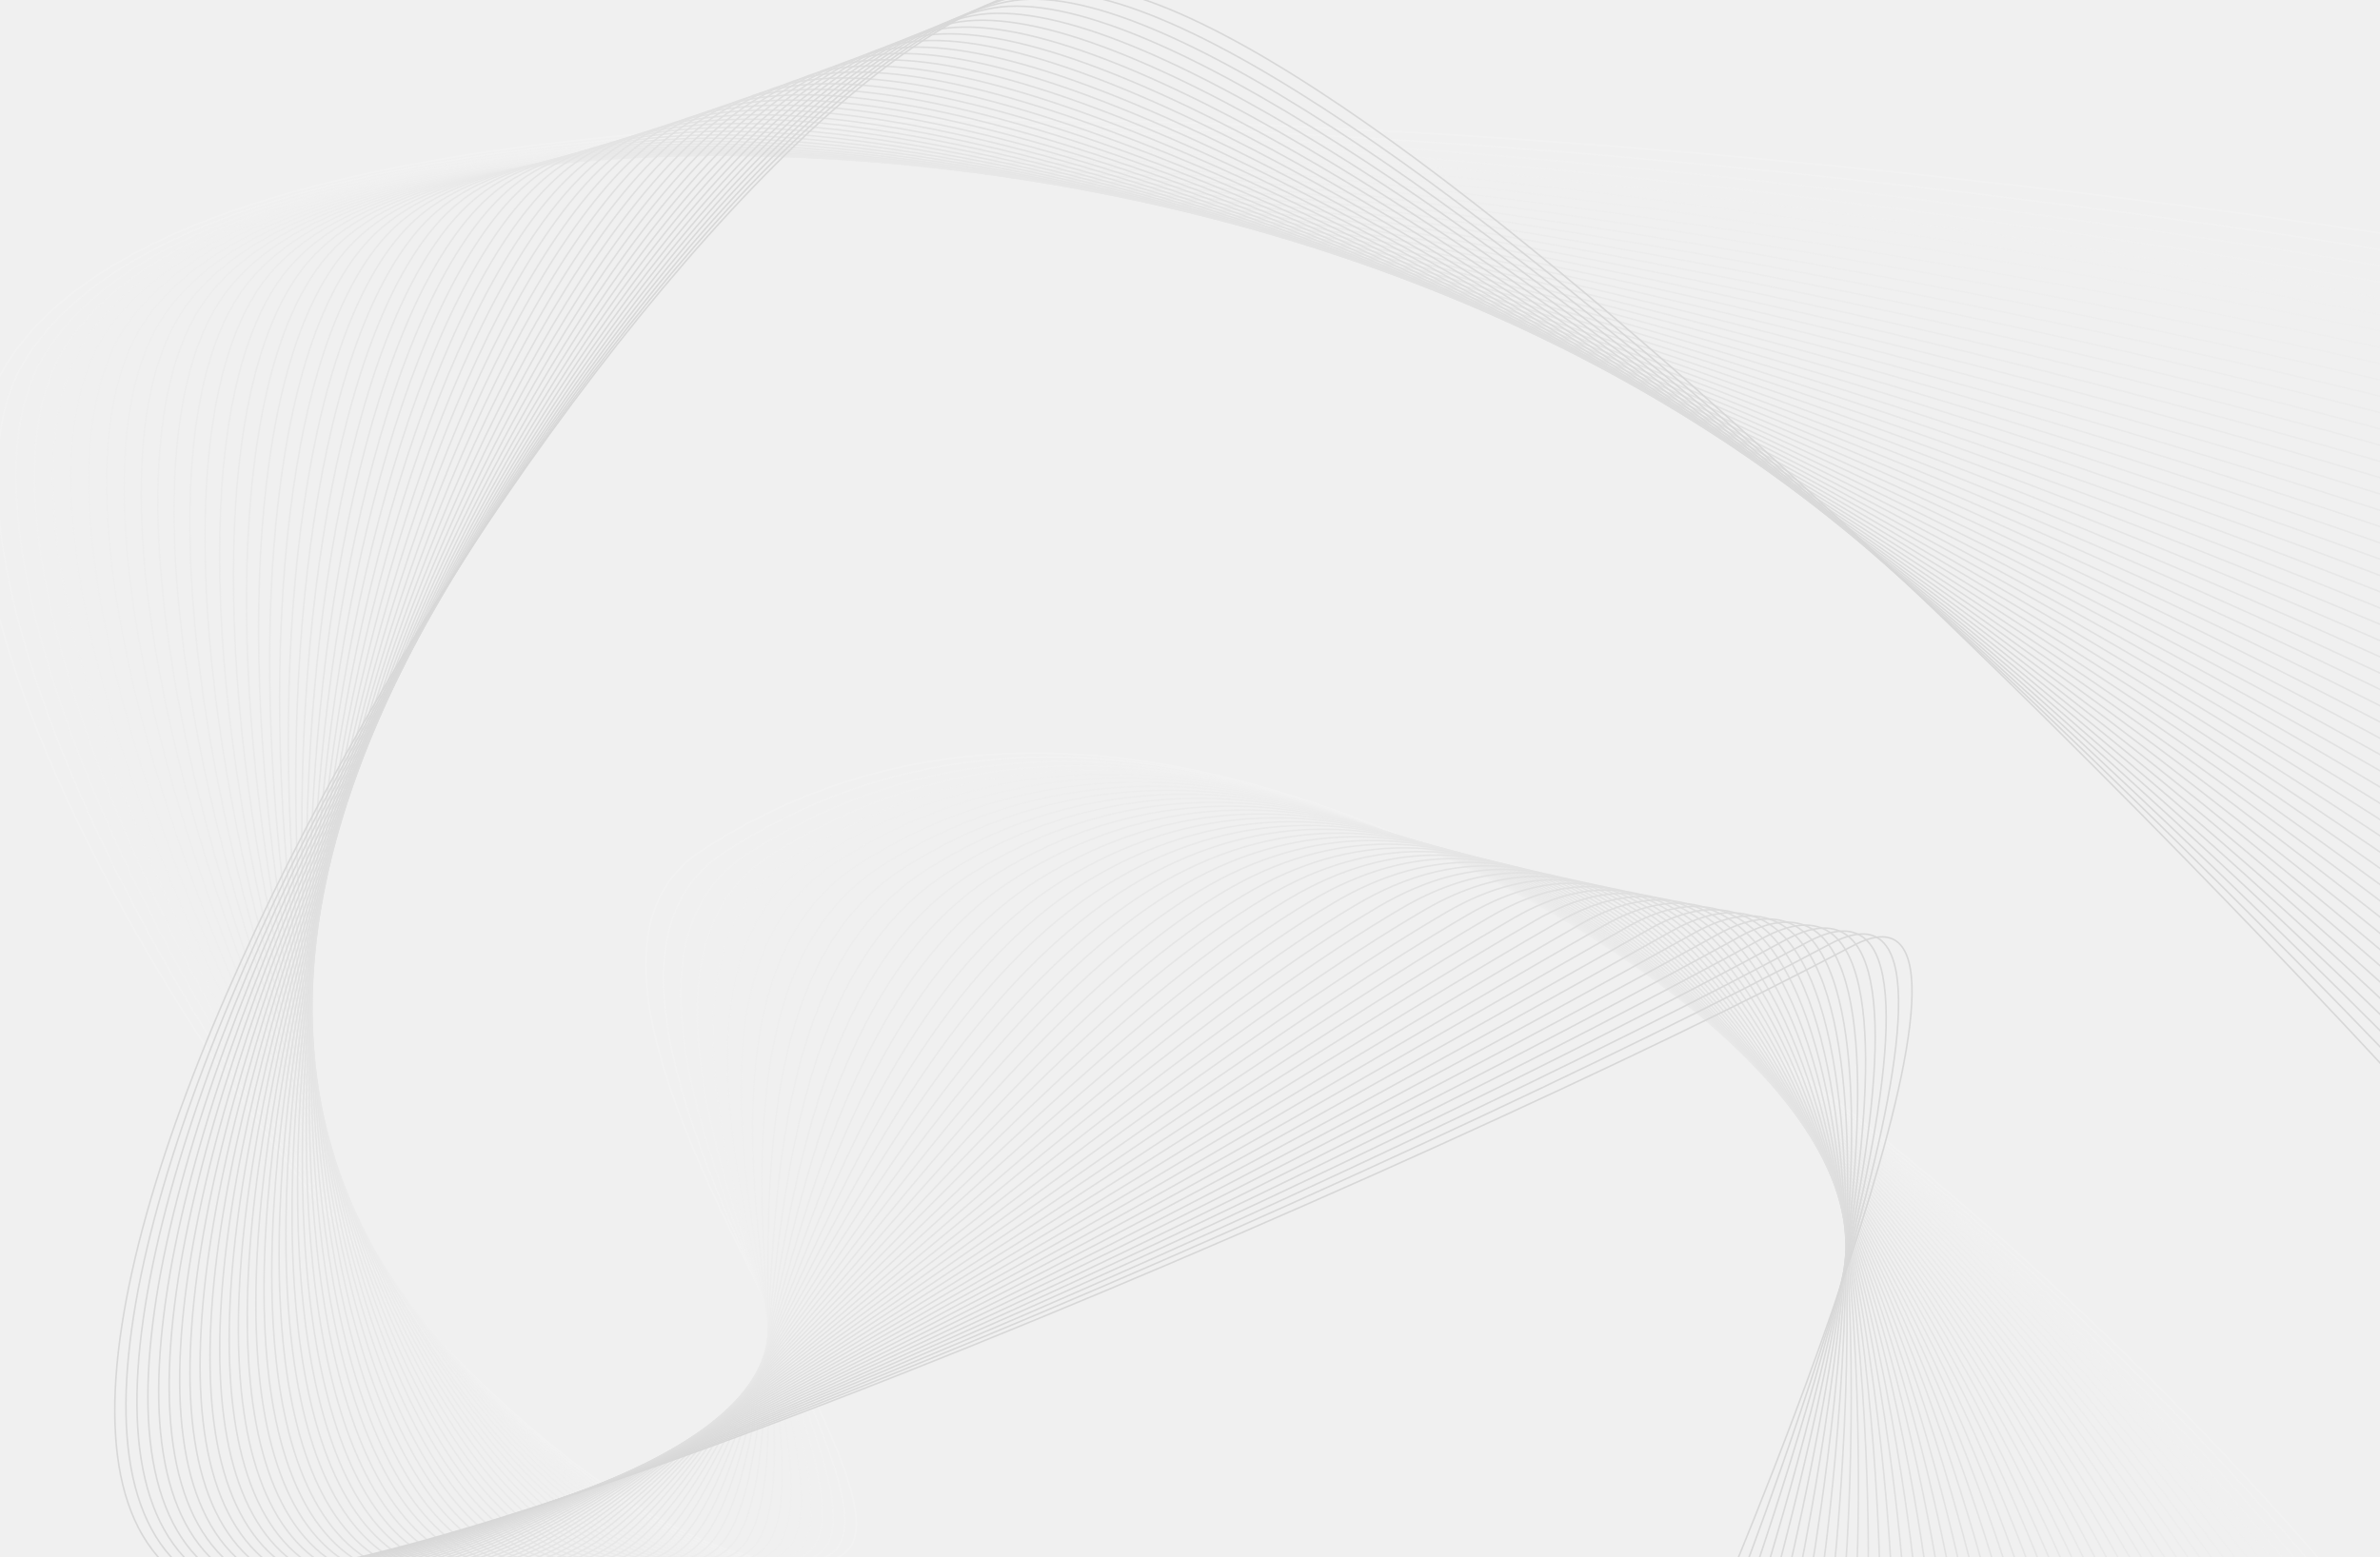
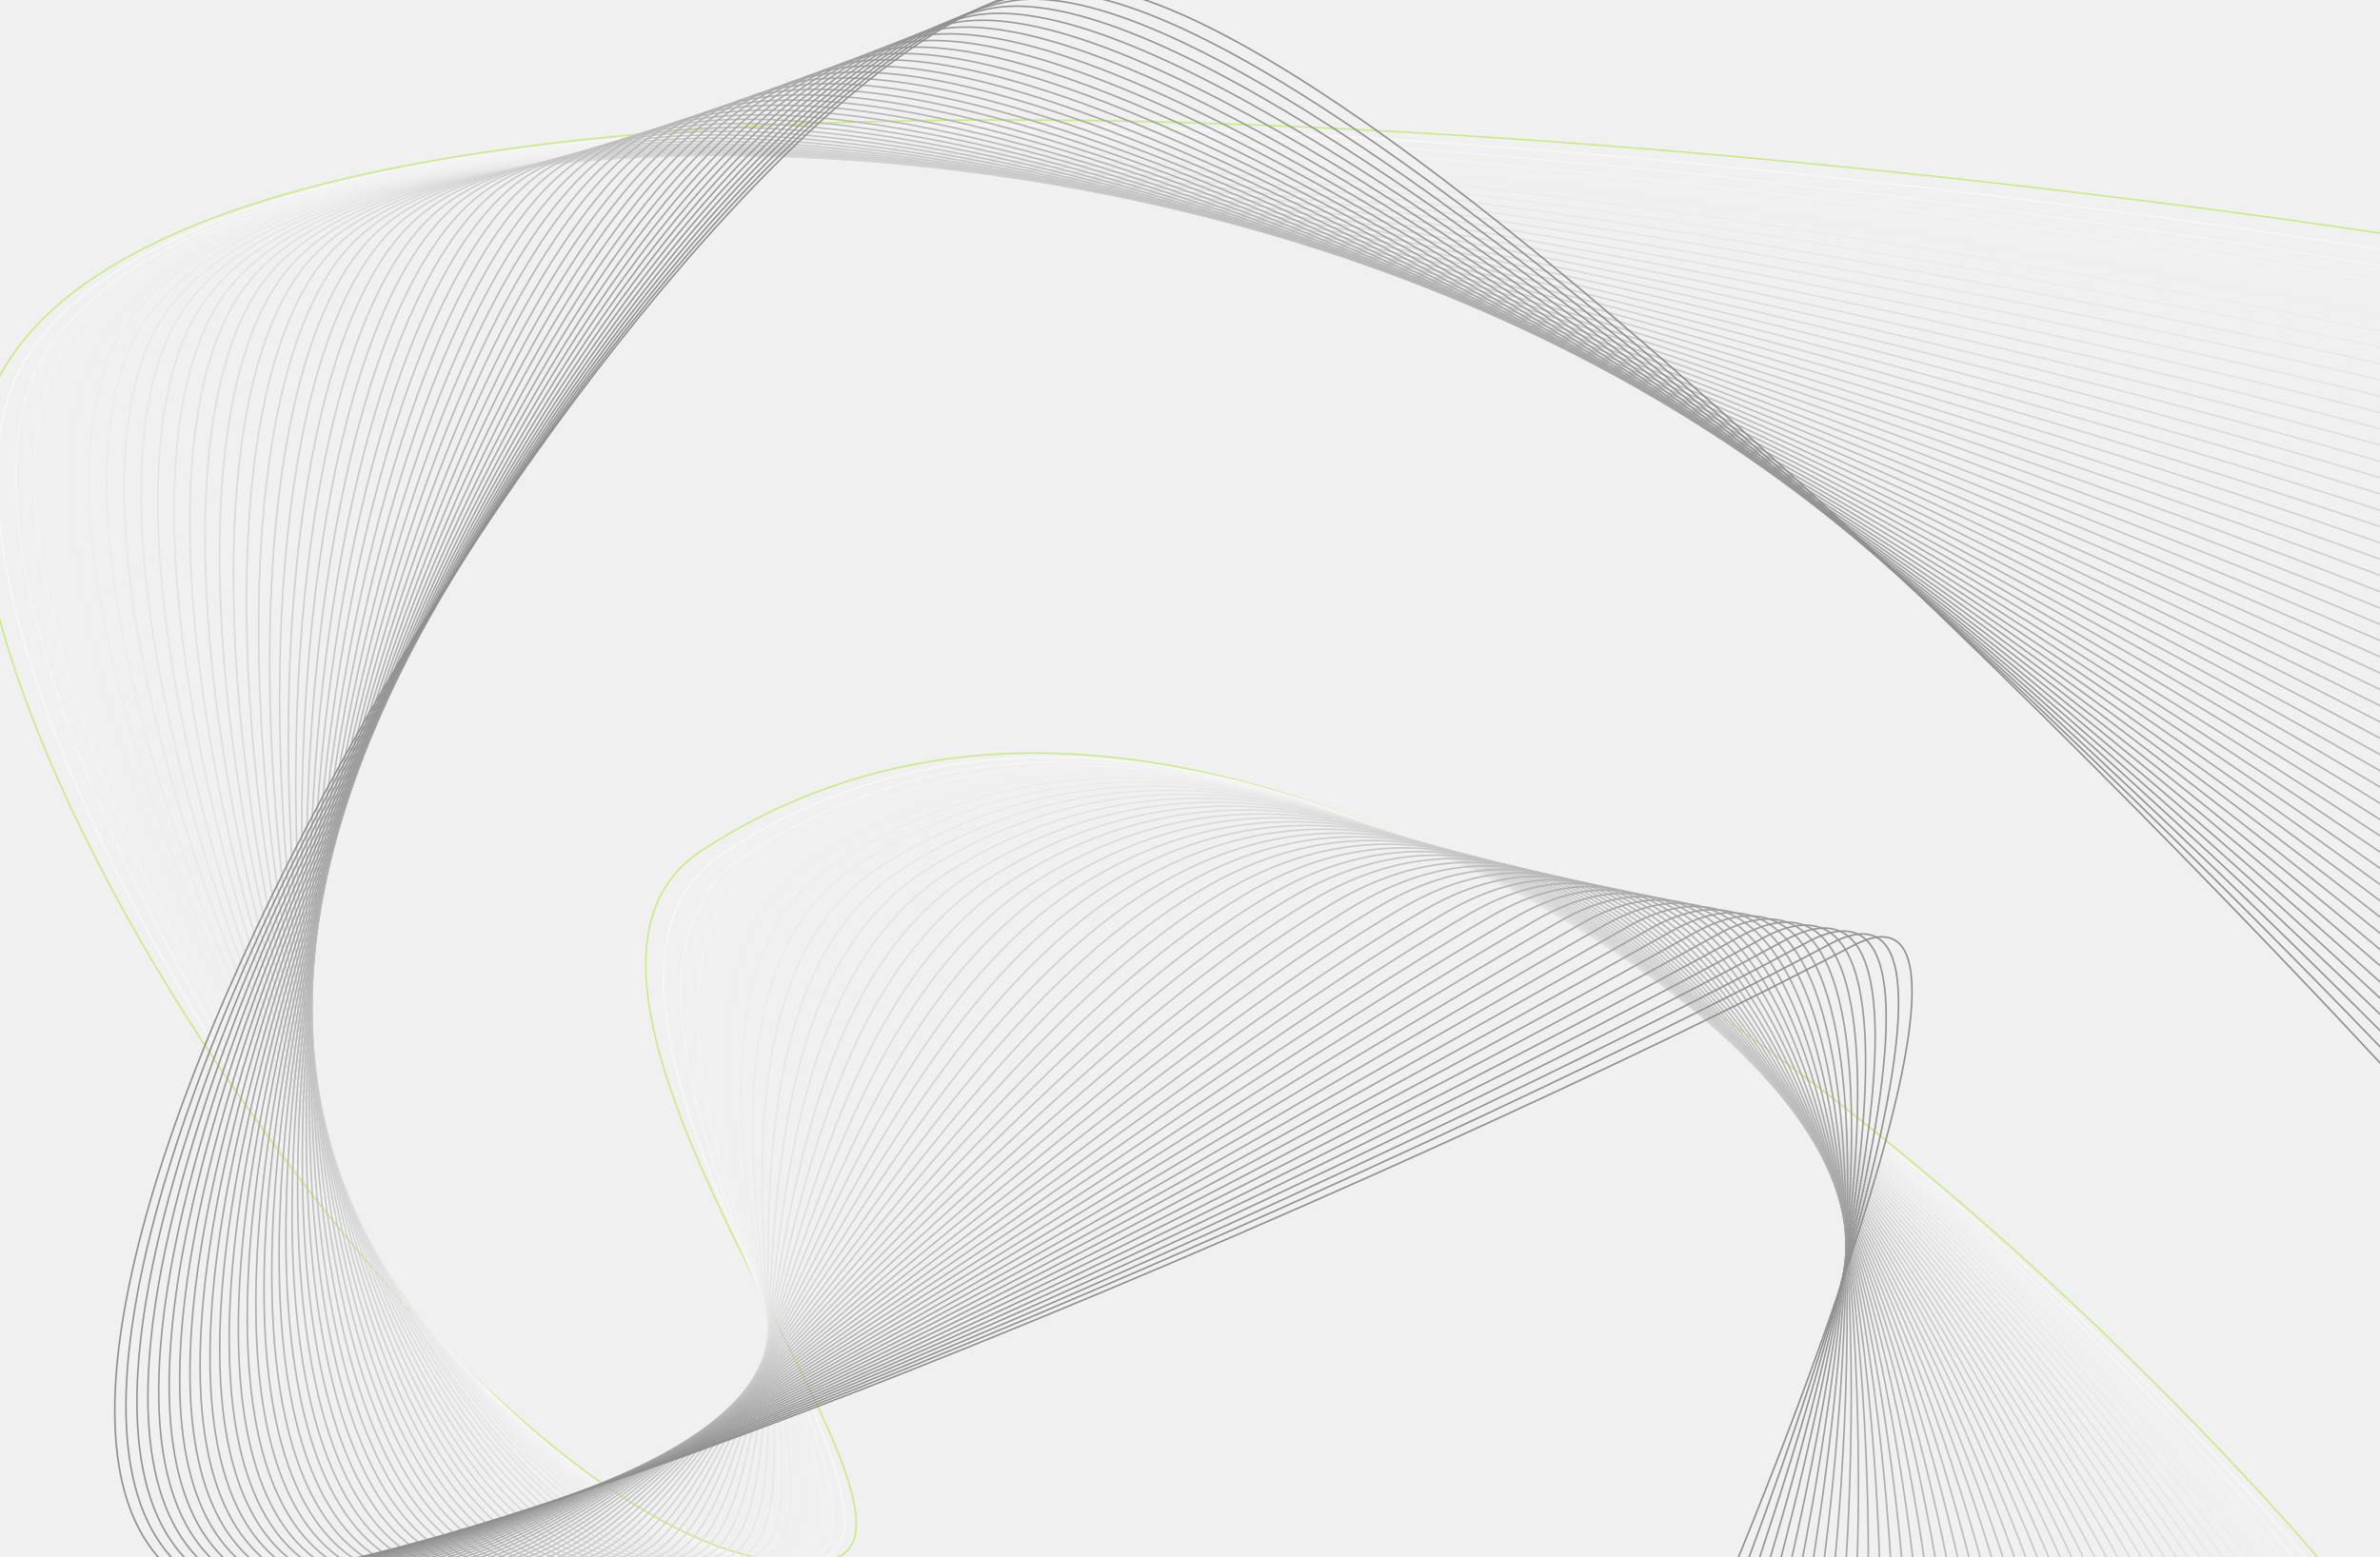
<svg xmlns="http://www.w3.org/2000/svg" id="Layer_1" data-name="Layer 1" viewBox="0 0 1506 985.09">
  <defs>
    <style>
      .cls-1 {
-         opacity: 0.15;
+         opacity: 0.6;
      }

      .cls-10, .cls-11, .cls-12, .cls-13, .cls-14, .cls-15, .cls-16, .cls-17, .cls-18, .cls-19, .cls-2, .cls-20, .cls-21, .cls-22, .cls-23, .cls-24, .cls-25, .cls-26, .cls-27, .cls-28, .cls-29, .cls-3, .cls-30, .cls-31, .cls-32, .cls-33, .cls-34, .cls-35, .cls-36, .cls-37, .cls-38, .cls-39, .cls-4, .cls-40, .cls-41, .cls-42, .cls-43, .cls-44, .cls-45, .cls-46, .cls-47, .cls-48, .cls-49, .cls-5, .cls-50, .cls-51, .cls-52, .cls-53, .cls-6, .cls-7, .cls-8, .cls-9 {
        fill: none;
      }

      .cls-2 {
-         stroke: #fff;
+         stroke: #ace83e;
      }

      .cls-10, .cls-11, .cls-12, .cls-13, .cls-14, .cls-15, .cls-16, .cls-17, .cls-18, .cls-19, .cls-2, .cls-20, .cls-21, .cls-22, .cls-23, .cls-24, .cls-25, .cls-26, .cls-27, .cls-28, .cls-29, .cls-30, .cls-31, .cls-32, .cls-33, .cls-34, .cls-35, .cls-36, .cls-37, .cls-38, .cls-39, .cls-40, .cls-41, .cls-42, .cls-43, .cls-44, .cls-45, .cls-46, .cls-47, .cls-48, .cls-49, .cls-50, .cls-51, .cls-52, .cls-53, .cls-6, .cls-7, .cls-9 {
        stroke-miterlimit: 10;
      }

      .cls-3 {
        stroke: #fcfcfc;
      }

      .cls-3, .cls-4, .cls-5 {
        stroke-miterlimit: 10;
      }

      .cls-4 {
        stroke: #f8f8f8;
      }

      .cls-5 {
        stroke: #f5f5f5;
      }

      .cls-6 {
        stroke: #f1f1f1;
      }

      .cls-7 {
        stroke: #eee;
      }

      .cls-8 {
        stroke: #eaeaea;
        stroke-miterlimit: 10;
      }

      .cls-9 {
        stroke: #e7e7e7;
      }

      .cls-10 {
        stroke: #e3e3e3;
      }

      .cls-11 {
        stroke: #e0e0e0;
      }

      .cls-12 {
        stroke: #dcdcdc;
      }

      .cls-13 {
        stroke: #d9d9d9;
      }

      .cls-14 {
        stroke: #d5d5d5;
      }

      .cls-15 {
        stroke: #d2d2d2;
      }

      .cls-16 {
        stroke: #cecece;
      }

      .cls-17 {
        stroke: #cbcbcb;
      }

      .cls-18 {
        stroke: #c7c7c7;
      }

      .cls-19 {
        stroke: #c4c4c4;
      }

      .cls-20 {
        stroke: silver;
      }

      .cls-21 {
        stroke: #bdbdbd;
      }

      .cls-22 {
        stroke: #b9b9b9;
      }

      .cls-23 {
        stroke: #b6b6b6;
      }

      .cls-24 {
        stroke: #b2b2b2;
      }

      .cls-25 {
        stroke: #afafaf;
      }

      .cls-26 {
        stroke: #ababab;
      }

      .cls-27 {
        stroke: #a8a8a8;
      }

      .cls-28 {
        stroke: #a4a4a4;
      }

      .cls-29 {
        stroke: #a1a1a1;
      }

      .cls-30 {
        stroke: #9d9d9d;
      }

      .cls-31 {
        stroke: #9a9a9a;
      }

      .cls-32 {
        stroke: #969696;
      }

      .cls-33 {
        stroke: #939393;
      }

      .cls-34 {
        stroke: #8f8f8f;
      }

      .cls-35 {
        stroke: #8c8c8c;
      }

      .cls-36 {
        stroke: #888;
      }

      .cls-37 {
        stroke: #858585;
      }

      .cls-38 {
        stroke: #818181;
      }

      .cls-39 {
        stroke: #7e7e7e;
      }

      .cls-40 {
        stroke: #7a7a7a;
      }

      .cls-41 {
        stroke: #777;
      }

      .cls-42 {
        stroke: #737373;
      }

      .cls-43 {
        stroke: #707070;
      }

      .cls-44 {
        stroke: #6c6c6c;
      }

      .cls-45 {
        stroke: #696969;
      }

      .cls-46 {
        stroke: #656565;
      }

      .cls-47 {
        stroke: #626262;
      }

      .cls-48 {
        stroke: #5e5e5e;
      }

      .cls-49 {
        stroke: #5b5b5b;
      }

      .cls-50 {
        stroke: #575757;
      }

      .cls-51 {
        stroke: #545454;
      }

      .cls-52 {
        stroke: #505050;
      }

      .cls-53 {
        stroke: #4d4d4d;
      }
    </style>
  </defs>
  <g class="cls-1">
    <path class="cls-2" d="M1513.75,148.76S174.56-62.35,2,234.1C-100.64,410.55,323.6,1024.71,524.32,987.39c92.27-17.15-216.89-360.17-80.22-449.1C864,265.06,1469.46,989.12,1469.46,989.12" />
    <path class="cls-3" d="M1513.69,159.14S189.28-60.94,15.1,229.33c-104.35,173.89,301.06,791.51,501,758.1C607.87,972,319.48,629.27,458.38,539.48c414-269.11,1003.72,449.87,1003.72,449.87" />
    <path class="cls-4" d="M1513.64,169.52S203.95-59.53,28.16,224.56c-106,171.35,280.57,792.42,479.65,762.9,91.35-13.74-176.06-355.8-35.16-446.79,408.75-264,982.08,448.91,982.08,448.91" />
    <path class="cls-5" d="M1513.58,179.9s-1295-238-1472.37,39.88C-66.53,388.61,301.29,1013.11,499.56,987.49c90.88-12-155.65-353.62-12.63-445.64,403.13-259.38,960.44,448,960.44,448" />
    <path class="cls-6" d="M1513.53,190.28S233.13-56.68,54.27,215c-109.48,166.31,239.63,794.65,437,772.51C581.75,977.39,356.07,636.09,501.2,543,898.68,288.22,1440,990,1440,990" />
    <path class="cls-7" d="M1513.48,200.67S247.64-55.25,67.33,210.24C-43.92,374.05,286.47,1005.89,483.05,987.56c90-8.39-114.83-349.26,32.42-443.33,391.81-250.3,917.15,446,917.15,446" />
    <path class="cls-8" d="M1513.42,211S262.08-53.82,80.39,205.47C-32.65,366.8,279,1002.12,474.8,987.6c89.52-6.64-94.42-347.09,54.95-442.18,386.12-245.81,895.51,445.09,895.51,445.09" />
    <path class="cls-9" d="M1513.37,221.43S276.46-52.4,93.45,200.7C-21.42,359.56,271.59,998.35,466.55,987.63c89.05-4.89-74-344.91,77.48-441,380.41-241.35,873.87,444.14,873.87,444.14" />
    <path class="cls-10" d="M1513.32,231.81S290.79-51,106.51,195.93C-10.22,352.33,264.14,994.57,458.29,987.66c88.58-3.15-53.62-342.74,100-439.88C933,310.88,1410.53,991,1410.53,991" />
    <path class="cls-11" d="M1513.26,242.19S305-49.56,119.56,191.16C.94,345.11,256.69,990.78,450,987.7c88.11-1.41-33.22-340.57,122.53-438.72,368.94-232.5,830.59,442.23,830.59,442.23" />
    <path class="cls-12" d="M1513.21,252.57S319.23-48.15,132.62,186.39C12.08,337.89,249.24,988.92,441.79,987.73c87.64-.54-12.82-338.41,145.06-437.57C950,322.05,1395.79,991.43,1395.79,991.43" />
    <path class="cls-13" d="M1513.15,263S333.36-46.76,145.68,181.62C23.17,330.69,241.78,983.2,433.53,987.77c87.17,2.07,7.58-336.24,167.59-436.42,357.4-223.75,787.3,440.32,787.3,440.32" />
    <path class="cls-14" d="M1513.1,273.33S347.41-45.38,158.74,176.84c-124.5,146.64,75.58,802.56,266.54,811,86.7,3.81,28-334.08,190.11-435.27C967,333.13,1381.06,991.9,1381.06,991.9" />
    <path class="cls-15" d="M1513,283.71S361.4-44,171.8,172.07C45.26,316.28,226.86,975.6,417,987.83c86.22,5.54,48.36-331.93,212.64-434.11,345.8-215.09,744,438.41,744,438.41" />
    <path class="cls-16" d="M1513,294.09S375.32-42.68,184.85,167.3C56.25,309.08,219.39,971.8,408.78,987.87c85.75,7.28,68.75-329.77,235.17-433,340-210.8,722.38,437.45,722.38,437.45" />
    <path class="cls-17" d="M1512.94,304.47S389.17-41.36,197.91,162.53C67.2,301.88,211.93,968,400.52,987.9c85.27,9,89.13-327.62,257.7-431.81C992.36,349.57,1359,992.59,1359,992.59" />
    <path class="cls-18" d="M1512.89,314.85S402.95-40.07,211,157.76c-132.86,136.92-6.51,806.41,181.3,830.18,84.79,10.73,109.51-325.47,280.22-430.66,328.29-202.27,679.1,435.54,679.1,435.54" />
    <path class="cls-19" d="M1512.83,325.23S416.65-38.81,224,153C89,287.46,197,960.34,384,988c84.32,12.46,129.89-323.33,302.75-429.5,322.42-198,657.45,434.58,657.45,434.58" />
    <path class="cls-20" d="M1512.78,335.62S430.29-37.59,237.09,148.22C99.81,280.23,189.51,956.51,375.76,988,459.6,1002.18,526,666.81,701,559.65c316.55-193.83,635.81,433.63,635.81,433.63" />
    <path class="cls-21" d="M1512.72,346S443.87-36.4,250.14,143.44C110.6,273,182,952.67,367.51,988c83.36,15.89,170.64-319.05,347.81-427.2C1026,371.21,1329.49,993.51,1329.49,993.51" />
    <path class="cls-22" d="M1512.67,356.38S457.37-35.25,263.2,138.67c-141.86,127.07-88.63,810.16,96.05,849.4,82.88,17.61,191-316.92,370.33-426,304.76-185.46,592.53,431.72,592.53,431.72" />
    <path class="cls-23" d="M1512.62,366.76S470.81-34.14,276.26,133.9C132.05,258.46,167.1,945,351,988.11c82.4,19.32,211.38-314.8,392.86-424.89C1042.72,381.92,1314.75,994,1314.75,994" />
    <path class="cls-24" d="M1512.56,377.14S484.19-33.08,289.32,129.13c-146.6,122-129.69,812,53.43,859,81.92,21,231.74-312.68,415.39-423.74,292.93-177.15,549.25,429.81,549.25,429.81" />
    <path class="cls-25" d="M1512.51,387.52S497.5-32.07,302.38,124.36c-149,119.48-150.22,812.9,32.12,863.81,81.44,22.74,252.1-310.56,437.92-422.59,287-173,527.6,428.85,527.6,428.85" />
    <path class="cls-26" d="M1512.46,397.9s-1001.7-429-1197-278.31c-151.5,116.89-170.75,813.81,10.81,868.62,81,24.44,272.46-308.46,460.44-421.43,281.06-168.92,506,427.9,506,427.9" />
    <path class="cls-27" d="M1512.4,408.28S524-30.2,328.49,114.82c-154,114.27-191.28,814.7-10.5,873.42C398.48,1014.39,610.8,681.89,801,568c275.12-164.82,484.32,426.94,484.32,426.94" />
    <path class="cls-28" d="M1512.35,418.66S537.1-29.35,341.55,110C185,221.65,129.75,925.64,309.74,988.27c80,27.84,313.15-304.26,505.5-419.13,269.16-160.74,462.68,426,462.68,426" />
    <path class="cls-29" d="M1512.29,429S550.19-28.56,354.61,105.27c-159.15,108.9-232.32,816.48-53.12,883,79.54,29.54,333.49-302.17,528-418,263.19-156.68,441,425,441,425" />
    <path class="cls-30" d="M1512.24,439.42S563.24-27.82,367.67,100.5C205.89,206.66,114.82,917.86,293.23,988.34c79.07,31.23,353.83-300.09,550.55-416.82,257.21-152.62,419.4,424.08,419.4,424.08" />
    <path class="cls-31" d="M1512.19,449.8S576.24-27.15,380.73,95.73C216.29,199.08,107.37,914,285,988.38c78.59,32.93,374.16-298,573.08-415.67,251.23-148.59,397.75,423.12,397.75,423.12" />
    <path class="cls-32" d="M1512.13,460.19S589.21-26.55,393.78,91C226.66,191.45,99.91,910.07,276.73,988.41c78.12,34.61,394.49-296,595.61-414.52,245.24-144.56,376.11,422.16,376.11,422.16" />
    <path class="cls-33" d="M1512.08,470.57S602.14-26,406.84,86.19C237,183.77,92.46,906.16,268.47,988.44c77.65,36.3,414.81-293.91,618.14-413.37,239.24-140.55,354.47,421.21,354.47,421.21" />
    <path class="cls-34" d="M1512,480.95S615-25.54,419.9,81.42C247.3,176,85,902.25,260.22,988.48c77.19,38,435.12-291.87,640.66-412.21,233.23-136.55,332.83,420.25,332.83,420.25" />
    <path class="cls-35" d="M1512,491.33S627.92-25.13,433,76.65C257.58,168.2,77.57,898.33,252,988.51c76.72,39.67,455.43-289.85,663.19-411.06,227.22-132.56,311.19,419.3,311.19,419.3" />
    <path class="cls-36" d="M1511.92,501.71S640.78-24.79,446,71.88C267.84,160.31,70.13,894.42,243.72,988.55,320,1029.9,719.44,700.71,929.44,578.64,1150.63,450.05,1219,997,1219,997" />
    <path class="cls-37" d="M1511.86,512.09S653.63-24.53,459.07,67.1c-181,85.25-396.38,823.39-223.61,921.48,75.79,43,496-285.84,708.25-408.76,215.17-124.62,267.9,417.39,267.9,417.39" />
    <path class="cls-38" d="M1511.81,522.47S666.46-24.33,472.13,62.33c-183.84,82-416.86,824.23-244.92,926.28C302.54,1033.32,743.51,704.76,958,581c209.13-120.67,246.26,416.43,246.26,416.43" />
    <path class="cls-39" d="M1511.76,532.85S679.3-24.2,485.19,57.56C298.5,136.2,47.84,882.64,219,988.65,293.83,1035,755.53,706.76,972.26,582.2c203.09-116.73,224.62,415.48,224.62,415.48" />
    <path class="cls-40" d="M1511.7,543.23S692.13-24.13,498.25,52.79C308.7,128,40.42,878.7,210.7,988.68c74.42,48.06,556.83-279.94,775.83-405.3,197-112.8,203,414.52,203,414.52" />
    <path class="cls-41" d="M1511.65,553.61S705-24.14,511.31,48C318.89,119.71,33,874.77,202.45,988.72c74,49.74,577.08-278,798.36-404.15,191-108.88,181.34,413.57,181.34,413.57" />
    <path class="cls-42" d="M1511.6,564S717.83-24.21,524.36,43.25C329.09,111.34,25.6,870.83,194.2,988.75c73.51,51.41,597.32-276.11,820.89-403,184.94-105,159.7,412.61,159.7,412.61" />
    <path class="cls-43" d="M1511.54,574.37S730.7-24.35,537.42,38.48C339.28,102.88,18.19,866.89,185.95,988.78c73.06,53.09,617.54-274.23,843.41-401.84,178.88-101.07,138.05,411.66,138.05,411.66" />
    <path class="cls-44" d="M1511.49,584.75s-767.89-609.3-961-551C349.48,94.33,10.79,863,177.69,988.82c72.62,54.76,637.75-272.38,865.94-400.69C1216.45,491,1160,998.83,1160,998.83" />
    <path class="cls-45" d="M1511.43,595.14S756.52-24.81,563.54,28.93C359.7,85.7,3.39,859,169.44,988.85c72.17,56.43,657.94-270.56,888.47-399.54,166.75-93.3,94.77,409.74,94.77,409.74" />
    <path class="cls-46" d="M1511.38,605.52S769.47-25.12,576.6,24.16C369.93,77-4,855.07,161.19,988.89c71.73,58.11,678.12-268.77,911-398.38,160.67-89.42,73.13,408.79,73.13,408.79" />
    <path class="cls-47" d="M1511.33,615.9S782.47-25.5,589.66,19.39c-209.47,48.77-601,831.74-436.72,969.53,71.29,59.78,698.27-267,933.52-397.23,154.59-85.56,51.49,407.83,51.49,407.83" />
    <path class="cls-48" d="M1511.27,626.28S795.5-25.93,602.71,14.62C390.46,59.26-18.77,847.18,144.68,989c70.85,61.45,718.4-265.33,956.05-396.08,148.51-81.71,29.85,406.88,29.85,406.88" />
    <path class="cls-49" d="M1511.22,636.66S808.59-26.41,615.77,9.85C400.77,50.28-25.87,842.94,136.43,989,207,1052,874.93,725.31,1115,594.06c142.43-77.87,8.2,405.92,8.2,405.92" />
    <path class="cls-50" d="M1511.17,647s-689.45-674-882.34-642C411.11,41.21-33.31,839.07,128.17,989c70.06,64.69,758.58-262.08,1001.11-393.77,136.34-74-13.44,405-13.44,405" />
    <path class="cls-51" d="M1511.11,657.42S834.91-27.5,641.89.31c-220.4,31.75-682.63,834.89-522,988.75,69.6,66.4,778.62-260.55,1023.63-392.62,130.25-70.21-35.08,404-35.08,404" />
    <path class="cls-52" d="M1511.06,667.8S848.15-28.12,654.95-4.47c-223,27.3-703.13,835.8-543.28,993.55,69.14,68.11,798.62-259.1,1046.16-391.47,124.16-66.39-56.72,403.06-56.72,403.06" />
    <path class="cls-53" d="M1511,678.18S861.45-28.77,668-9.24C442.38,13.54-55.62,827.47,103.42,989.12,172.09,1058.93,922,731.38,1172.1,598.81c118.07-62.58-78.36,402.1-78.36,402.1" />
  </g>
</svg>
